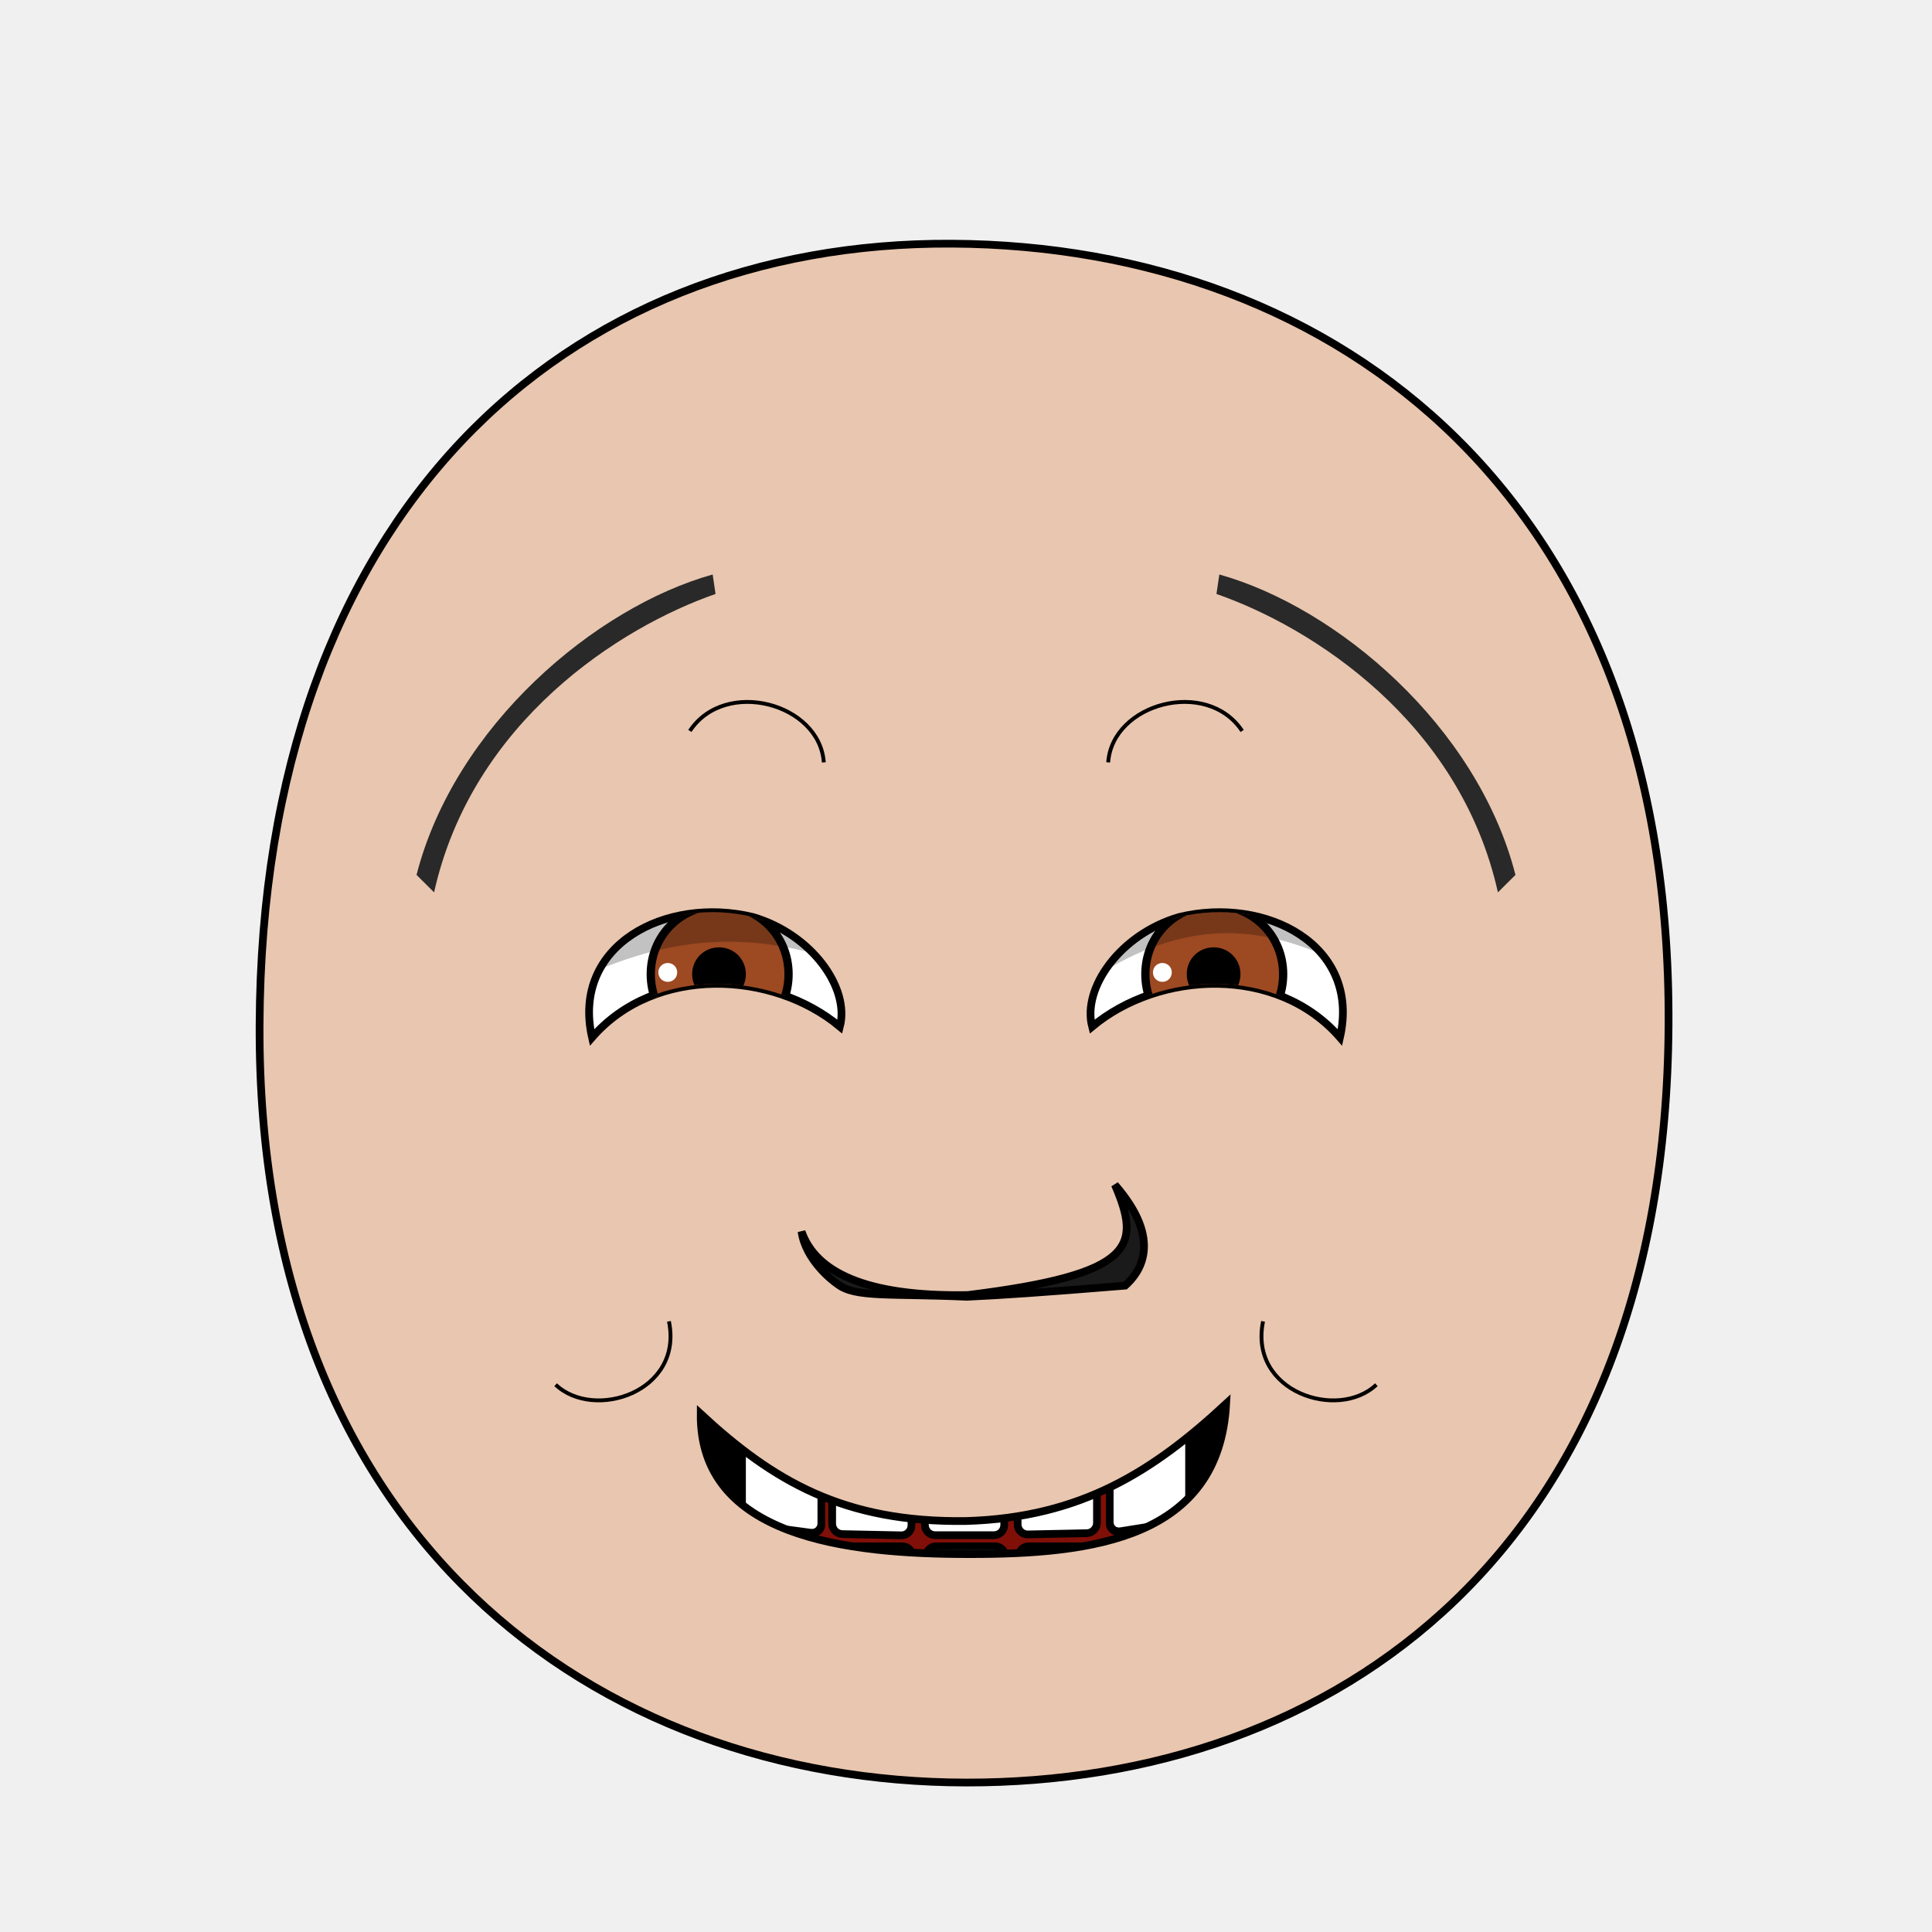
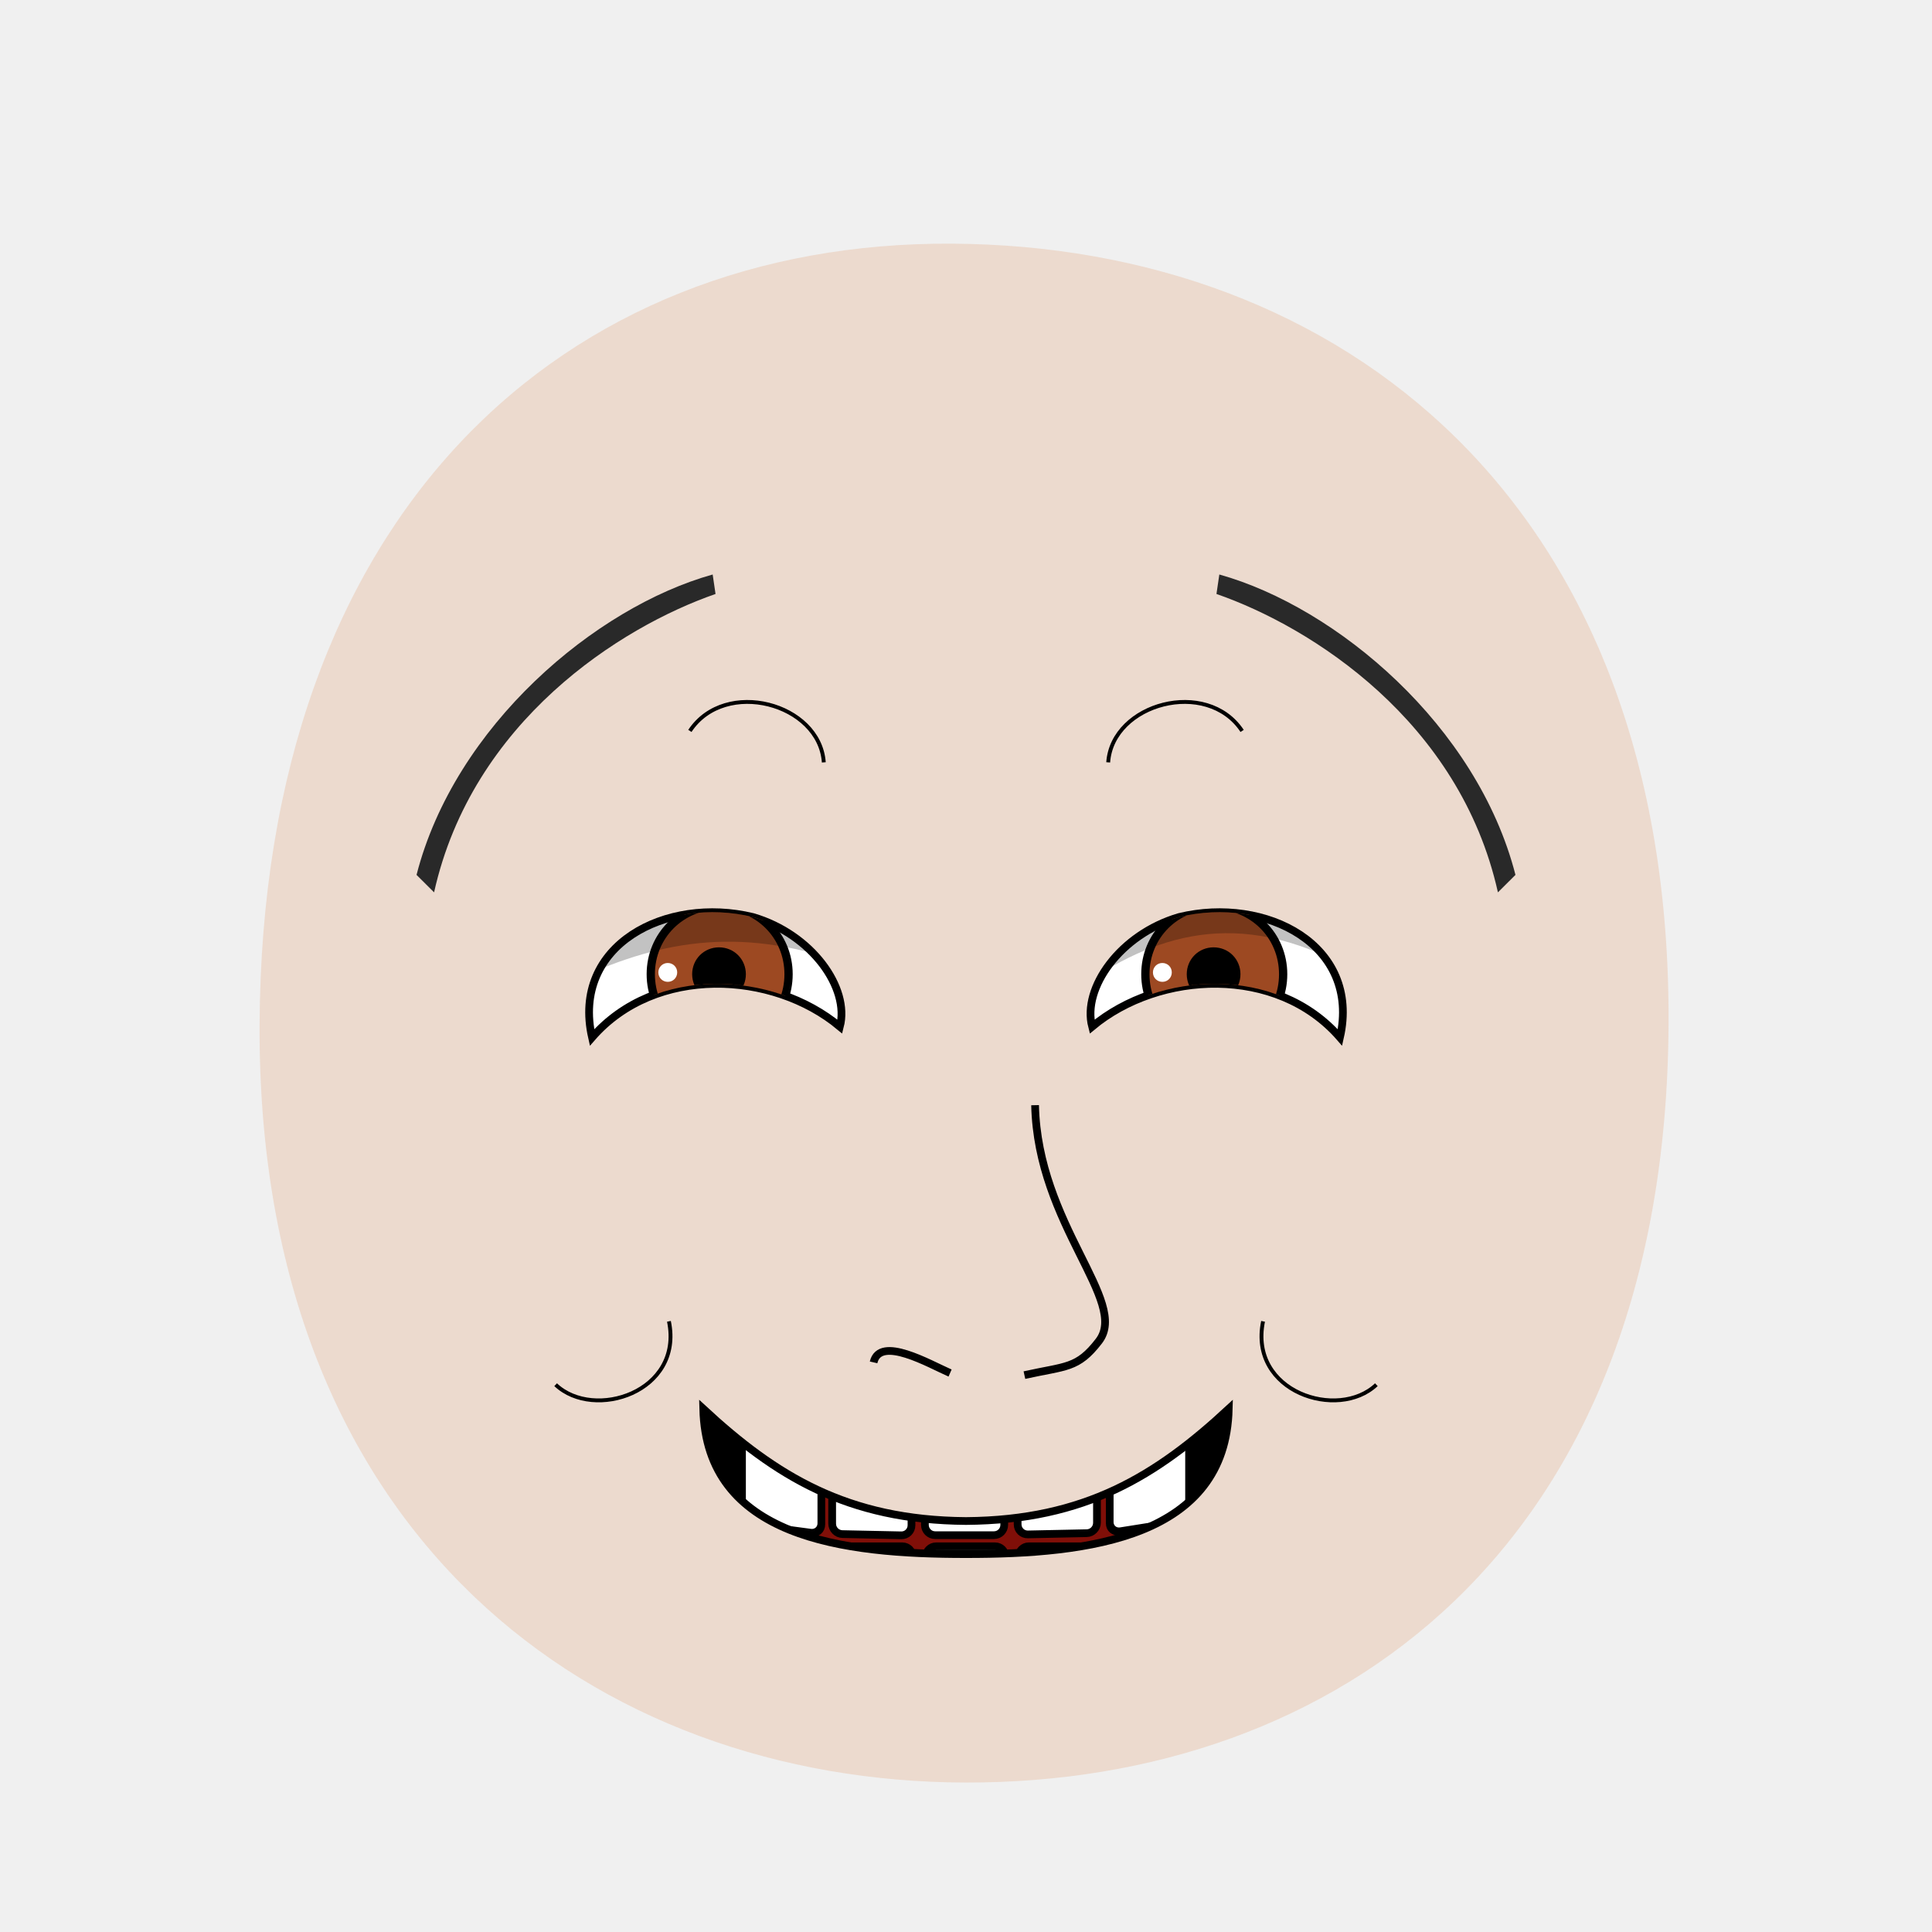
<svg xmlns="http://www.w3.org/2000/svg" xmlns:xlink="http://www.w3.org/1999/xlink" id="emoticon-front-view" viewBox="0 0 250 250" height="100%" width="100%" version="1.1">
  <defs id="defs">
    <clipPath id="clipPath-left-eye">
-       <use transform="matrix(1,0,0,1,0,0)" x="0" width="1" xlink:href="#left-eye-outline" height="1" y="0" id="use-left-eye-outline-1" />
+       <use transform="matrix(1,0,0,1,0,0)" x="0" width="1" xlink:href="#left-eye-outline" height="1" y="0" id="use-left-eye-outline-1">
+ </use>
    </clipPath>
    <clipPath id="clipPath-right-eye">
-       <use transform="matrix(-1,0,0,1,250,0)" id="use-left-eye-outline-2" y="0" height="250" xlink:href="#left-eye-outline" width="250" x="0" morph="fixed" />
+       <use transform="matrix(-1,0,0,1,250,0)" id="use-left-eye-outline-2" y="0" height="250" xlink:href="#left-eye-outline" width="250" x="0" morph="fixed">
+ </use>
    </clipPath>
    <clipPath id="clipPath-mouth" clipPathUnits="userSpaceOnUse">
-       <use transform="matrix(1,0,0,1,0,0)" height="250" y="0" x="0" xlink:href="#mouth-outline" id="use-mouth-outline" width="250" />
+       <use transform="matrix(1,0,0,1,0,0)" height="250" y="0" x="0" xlink:href="#mouth-outline" id="use-mouth-outline" width="250">
+ </use>
    </clipPath>
  </defs>
-   <g id="head">
-     <path d="M 124.98,230.66 C 172.77,230.75 215.51,200.57 215.91,132.64 216.3,64.72 173.26,31.81 123.18,31.53 73.1,31.24 33.88,66.28 33.59,132.64 33.3,199.01 77.19,230.57 124.98,230.66 Z" style="fill:#e9c6af;stroke:#000000;stroke-width:1" id="head-outline" />
+   <g id="head" morph="fixed">
+     <path style="fill:#e9c6af;stroke:none;stroke-width:1.0;fill-opacity:0.53" d="M 124.98,230.66 C 172.77,230.75 215.51,200.57 215.91,132.64 216.3,64.72 173.26,31.81 123.18,31.53 73.1,31.24 33.88,66.28 33.59,132.64 33.3,199.01 77.19,230.57 124.98,230.66 Z" id="head-outline">
+ </path>
  </g>
  <g id="left-eye">
-     <path d="M 97.42,118.66 C 105.07,120.9 109.98,127.86 108.68,132.85 100,125.61 84.79,124.85 76.61,134.25 73.89,122.26 86.23,115.94 97.42,118.66 Z" style="fill:#ffffff;stroke:#000000;stroke-width:1" id="left-eye-outline" />
+     <path d="M 97.42,118.66 C 105.07,120.9 109.98,127.86 108.68,132.85 100,125.61 84.79,124.85 76.61,134.25 73.89,122.26 86.23,115.94 97.42,118.66 Z" style="fill:#ffffff;stroke:#000000;stroke-width:1" id="left-eye-outline">
+ </path>
    <g clip-path="url(#clipPath-left-eye)" id="left-eyeball">
      <g id="left-lens">
-         <path d="M 1,0.5 C 1,0.78 0.78,1 0.5,1 0.22,1 0,0.78 0,0.5 0,0.22 0.22,0 0.5,0 0.78,0 1,0.22 1,0.5 z" transform="matrix(17.83,0,0,17.83,84.21,117.15)" style="fill:#9d4922;stroke:#000000;stroke-width:0.06" id="iris" morph="relative" />
-         <path d="M 1,0.5 C 1,0.78 0.78,1 0.5,1 0.22,1 0,0.78 0,0.5 0,0.22 0.22,0 0.5,0 0.78,0 1,0.22 1,0.5 z" transform="matrix(5.94,0,0,5.94,90.07,123.09)" style="fill:#000000;stroke:#000000;stroke-width:0.17" id="pupil" morph="relative" />
-         <path d="M 1,0.5 C 1,0.78 0.78,1 0.5,1 0.22,1 0,0.78 0,0.5 0,0.22 0.22,0 0.5,0 0.78,0 1,0.22 1,0.5 z" transform="matrix(2.44,0,0,2.44,85.19,124.61)" style="fill:#ffffff;stroke:none" id="glare" morph="transform-only" />
+         <path d="M 1,0.5 C 1,0.78 0.78,1 0.5,1 0.22,1 0,0.78 0,0.5 0,0.22 0.22,0 0.5,0 0.78,0 1,0.22 1,0.5 z" transform="matrix(17.83,0,0,17.83,84.21,117.15)" style="fill:#9d4922;stroke:#000000;stroke-width:0.06" id="iris" morph="relative">
+ </path>
+         <path d="M 1,0.5 C 1,0.78 0.78,1 0.5,1 0.22,1 0,0.78 0,0.5 0,0.22 0.22,0 0.5,0 0.78,0 1,0.22 1,0.5 z" transform="matrix(5.94,0,0,5.94,90.07,123.09)" style="fill:#000000;stroke:#000000;stroke-width:0.17" id="pupil" morph="relative">
+ </path>
+         <path d="M 1,0.5 C 1,0.78 0.78,1 0.5,1 0.22,1 0,0.78 0,0.5 0,0.22 0.22,0 0.5,0 0.78,0 1,0.22 1,0.5 z" transform="matrix(2.44,0,0,2.44,85.19,124.61)" style="fill:#ffffff;stroke:none" id="glare" morph="transform-only">
+ </path>
      </g>
-       <path d="m 50,75 75,0 0,57.19 c -33.705,-20.116 -47.467,-7.299 -75,8.26 z" style="opacity:0.24;fill:#000000;stroke:#000000;stroke-width:0px" id="left-lid-shadow" />
+       <path d="M 50,75 125,75 125,132.19 C 91.3,112.07 77.53,124.89 50,140.45 Z" style="opacity:0.24;fill:#000000;stroke:#000000;stroke-width:0px" id="left-lid-shadow">
+ </path>
    </g>
  </g>
  <g id="right-eye">
-     <use transform="matrix(-1,0,0,1,250,0)" id="right-eye-outline" y="0" height="250" xlink:href="#left-eye-outline" width="250" x="0" morph="fixed" />
+     <use transform="matrix(-1,0,0,1,250,0)" id="right-eye-outline" y="0" height="250" xlink:href="#left-eye-outline" width="250" x="0" morph="fixed">
+ </use>
    <g clip-path="url(#clipPath-right-eye)" id="right-eyeball">
-       <use transform="matrix(1,0,0,1,64,0)" id="right-lens" y="0" height="1" xlink:href="#left-lens" width="1" x="0" morph="fixed" />
-       <path d="m 125,139.53 0,-64.53 75,0 0,72.6 c -38.498,-44.615 -55.894,-23.616 -75,-8.07 z" style="opacity:0.24;fill:#000000;stroke:#000000;stroke-width:0px" id="right-lid-shadow" />
+       <use transform="matrix(1,0,0,1,64,0)" id="right-lens" y="0" height="1" xlink:href="#left-lens" width="1" x="0" morph="fixed">
+ </use>
+       <path d="M 125,139.53 125,75 200,75 200,147.6 C 161.5,102.99 144.11,123.98 125,139.53 Z" style="opacity:0.24;fill:#000000;stroke:#000000;stroke-width:0px" id="right-lid-shadow">
+ </path>
    </g>
  </g>
-   <path d="M 92.59,76.86 C 80.29,81.13 61.11,93.31 56.17,115.47 L 53.9,113.21 C 58.85,93.91 77.04,78.58 92.22,74.34 Z" style="fill:#292929;stroke-width:1" id="left-eye-brow" />
-   <g id="nose">
-     <path d="M 103.72,159.36 C 105.52,164.51 111.82,167.81 125.22,167.58 146.98,164.89 147.66,161.23 144.27,153.31 150.65,160.64 147.38,164.77 145.6,166.36 134.36,167.28 129.61,167.59 125.12,167.8 115.09,167.36 110.69,167.94 108.39,166.18 107.66,165.69 104.23,163.01 103.72,159.36 Z" style="fill:#1a1a1a;stroke:#000000;stroke-width:1" id="nose-outline" />
-   </g>
-   <use transform="matrix(-1,0,0,1,250,0)" x="0" width="250" xlink:href="#left-eye-brow" height="250" y="0" id="right-eye-brow" />
+   <path d="M 92.59,76.86 C 80.29,81.13 61.11,93.31 56.17,115.47 L 53.9,113.21 C 58.85,93.91 77.04,78.58 92.22,74.34 Z" style="fill:#292929;stroke-width:1" id="left-eye-brow">
+ </path>
+   <use transform="matrix(-1,0,0,1,250,0)" x="0" width="250" xlink:href="#left-eye-brow" height="250" y="0" id="right-eye-brow">
+ </use>
  <g id="mouth">
    <g id="mouth-interior" clip-path="url(#clipPath-mouth)">
-       <rect style="fill:#000000;stroke:none" id="mouth-background" x="68.16" width="119.944" height="66.556" y="159.934" />
-       <path d="m 94.84,211.42 c -0.33,-20.3 15.89,-21.68 32.12,-22.35 17.55,-0.71 31.46,4.04 31.46,22.35 -21.19,0 -42.38,0 -63.58,0 z" style="fill:#800f08;stroke:none" id="tongue" />
-       <g transform="translate(0.5,11.201)" morph="fix-children" id="upper-teeth">
-         <rect width="10.356" x="96.362" ry="1.325" transform="matrix(0.991225,0.1321854,0,1,0,0)" rx="1.336" y="158.085" height="15.123" id="tooth-02" style="fill:#ffffff;fill-opacity:1;stroke:#000000;stroke-width:1.004;stroke-opacity:1" />
-         <rect rx="1.325" y="169.917" height="15.123" transform="matrix(0.999781,0.02092668,0,1,0,0)" id="tooth-03" width="10.267" x="107.205" ry="1.325" style="fill:#ffffff;fill-opacity:1;stroke:#000000;stroke-width:1;stroke-opacity:1" />
-         <rect width="10.265" x="119.182" ry="1.325" rx="1.325" y="172.327" height="15.123" id="tooth-04" style="fill:#ffffff;fill-opacity:1;stroke:#000000;stroke-opacity:1" />
-         <rect rx="1.325" y="175.003" height="15.123" transform="matrix(0.999781,-0.02092669,0,1,0,0)" id="tooth-05" width="10.267" x="131.211" ry="1.325" style="fill:#ffffff;fill-opacity:1;stroke:#000000;stroke-width:1;stroke-opacity:1" />
-         <rect width="10.394" x="144.894" ry="1.325" transform="matrix(0.9876076,-0.1569434,0,1,0,0)" rx="1.341" y="194.778" height="15.123" id="tooth-06" style="fill:#ffffff;fill-opacity:1;stroke:#000000;stroke-width:1.006;stroke-opacity:1" />
+       <rect style="fill:#000000;stroke:none" id="mouth-background" x="68.16" width="119.944" height="66.556" y="159.934">
+ </rect>
+       <path d="M 94.84,211.42 C 94.51,191.12 110.73,189.74 126.96,189.07 144.51,188.36 158.42,193.11 158.42,211.42 137.23,211.42 116.04,211.42 94.84,211.42 Z" style="fill:#800f08;stroke:none" id="tongue">
+ </path>
+       <g transform="matrix(1,0,0,1,0.5,11.2)" morph="fix-children" id="upper-teeth">
+         <rect width="10.356" x="96.362" ry="1.325" transform="matrix(0.991225,0.1321854,0,1,0,0)" rx="1.336" y="158.085" height="15.123" id="tooth-02" style="fill:#ffffff;fill-opacity:1;stroke:#000000;stroke-width:1.004;stroke-opacity:1">
+ </rect>
+         <rect rx="1.325" y="169.917" height="15.123" transform="matrix(0.999781,0.02092668,0,1,0,0)" id="tooth-03" width="10.267" x="107.205" ry="1.325" style="fill:#ffffff;fill-opacity:1;stroke:#000000;stroke-width:1;stroke-opacity:1">
+ </rect>
+         <rect width="10.265" x="119.182" ry="1.325" rx="1.325" y="172.327" height="15.123" id="tooth-04" style="fill:#ffffff;fill-opacity:1;stroke:#000000;stroke-opacity:1">
+ </rect>
+         <rect rx="1.325" y="175.003" height="15.123" transform="matrix(0.999781,-0.02092669,0,1,0,0)" id="tooth-05" width="10.267" x="131.211" ry="1.325" style="fill:#ffffff;fill-opacity:1;stroke:#000000;stroke-width:1;stroke-opacity:1">
+ </rect>
+         <rect width="10.394" x="144.894" ry="1.325" transform="matrix(0.9876076,-0.1569434,0,1,0,0)" rx="1.341" y="194.778" height="15.123" id="tooth-06" style="fill:#ffffff;fill-opacity:1;stroke:#000000;stroke-width:1.006;stroke-opacity:1">
+ </rect>
      </g>
-       <g transform="translate(0.5,28)" id="lower-teeth" morph="fix-children">
-         <rect style="fill:#ffffff;fill-opacity:1;stroke:#000000;stroke-opacity:1" ry="1.325" x="95.315" width="10.265" id="tooth-09" height="15.123" y="172.091" rx="1.325" />
-         <rect style="fill:#ffffff;fill-opacity:1;stroke:#000000;stroke-opacity:1" id="tooth-10" height="15.123" y="172.091" rx="1.325" ry="1.325" x="107.315" width="10.265" />
-         <rect style="fill:#ffffff;fill-opacity:1;stroke:#000000;stroke-opacity:1" ry="1.325" x="119.315" width="10.265" id="tooth-11" height="15.123" y="172.091" rx="1.325" />
-         <rect style="fill:#ffffff;fill-opacity:1;stroke:#000000;stroke-opacity:1" id="tooth-12" height="15.123" y="172.091" rx="1.325" ry="1.325" x="131.315" width="10.265" />
-         <rect style="fill:#ffffff;fill-opacity:1;stroke:#000000;stroke-opacity:1" ry="1.325" x="143.315" width="10.265" id="tooth-13" height="15.123" y="172.091" rx="1.325" />
+       <g transform="matrix(1,0,0,1,0.5,28)" id="lower-teeth" morph="fix-children">
+         <rect style="fill:#ffffff;fill-opacity:1;stroke:#000000;stroke-opacity:1" ry="1.325" x="95.315" width="10.265" id="tooth-09" height="15.123" y="172.091" rx="1.325">
+ </rect>
+         <rect style="fill:#ffffff;fill-opacity:1;stroke:#000000;stroke-opacity:1" id="tooth-10" height="15.123" y="172.091" rx="1.325" ry="1.325" x="107.315" width="10.265">
+ </rect>
+         <rect style="fill:#ffffff;fill-opacity:1;stroke:#000000;stroke-opacity:1" ry="1.325" x="119.315" width="10.265" id="tooth-11" height="15.123" y="172.091" rx="1.325">
+ </rect>
+         <rect style="fill:#ffffff;fill-opacity:1;stroke:#000000;stroke-opacity:1" id="tooth-12" height="15.123" y="172.091" rx="1.325" ry="1.325" x="131.315" width="10.265">
+ </rect>
+         <rect style="fill:#ffffff;fill-opacity:1;stroke:#000000;stroke-opacity:1" ry="1.325" x="143.315" width="10.265" id="tooth-13" height="15.123" y="172.091" rx="1.325">
+ </rect>
      </g>
    </g>
-     <path style="fill:none;stroke:#000000;stroke-width:1px" d="m 158.667,181.636 c -0.951,17.451 -17.277,19.474 -33.227,19.464 -15.95,0.01 -34.918,-2.233 -34.768,-18.143 9.35,8.65 18.469,14.083 34.328,13.863 14.978,-0.44 24.327,-6.534 33.667,-15.184 z" id="mouth-outline" />
+     <path style="fill:none;stroke:#000000;stroke-width:1px" d="M 159,182.3 C 158.6,198.98 140.95,201.11 125,201.1 109.05,201.11 91.4,198.98 91,182.3 100.35,190.95 109.58,196.71 125,196.82 140.42,196.71 149.66,190.95 159,182.3 Z" id="mouth-outline">
+ </path>
  </g>
  <g id="wrinkles">
-     <path d="m 89.267,94.582 c 4.568,-6.884 16.793,-3.574 17.333,4.069" style="fill:none;stroke:#000000;stroke-width:0.5" id="wrinkle-left-brow" />
-     <path d="M 71.9,179.18 C 76.86,183.88 88.44,180.12 86.56,170.98" style="fill:none;stroke:#000000;stroke-width:0.5" id="wrinkle-left-cheek" />
-     <use transform="matrix(-1,0,0,1,250,0)" morph="fixed" height="250" y="0" x="0" xlink:href="#wrinkle-left-brow" id="wrinkle-right-brow" width="250" />
-     <use transform="matrix(-1,0,0,1,250,0)" morph="fixed" height="250" y="0" x="0" xlink:href="#wrinkle-left-cheek" id="wrinkle-right-cheek" width="250" />
+     <path d="M 89.27,94.58 C 93.84,87.7 106.06,91.01 106.6,98.65" style="fill:none;stroke:#000000;stroke-width:0.5" id="wrinkle-left-brow">
+ </path>
+     <path d="M 71.9,179.18 C 76.86,183.88 88.44,180.12 86.56,170.98" style="fill:none;stroke:#000000;stroke-width:0.5" id="wrinkle-left-cheek">
+ </path>
+     <use transform="matrix(-1,0,0,1,250,0)" morph="fixed" height="250" y="0" x="0" xlink:href="#wrinkle-left-brow" id="wrinkle-right-brow" width="250">
+ </use>
+     <use transform="matrix(-1,0,0,1,250,0)" morph="fixed" height="250" y="0" x="0" xlink:href="#wrinkle-left-cheek" id="wrinkle-right-cheek" width="250">
+ </use>
+   </g>
+   <g id="nose">
+     <path d="M 113.04,176.29 C 113.86,172.76 120.28,176.51 122.94,177.67 M 133.94,143.01 C 134.27,158.48 146.15,168.41 142.19,173.54 139.43,177.13 137.95,176.74 132.56,177.94" style="fill:none;stroke:#000000" id="nose-path">
+ </path>
  </g>
</svg>
